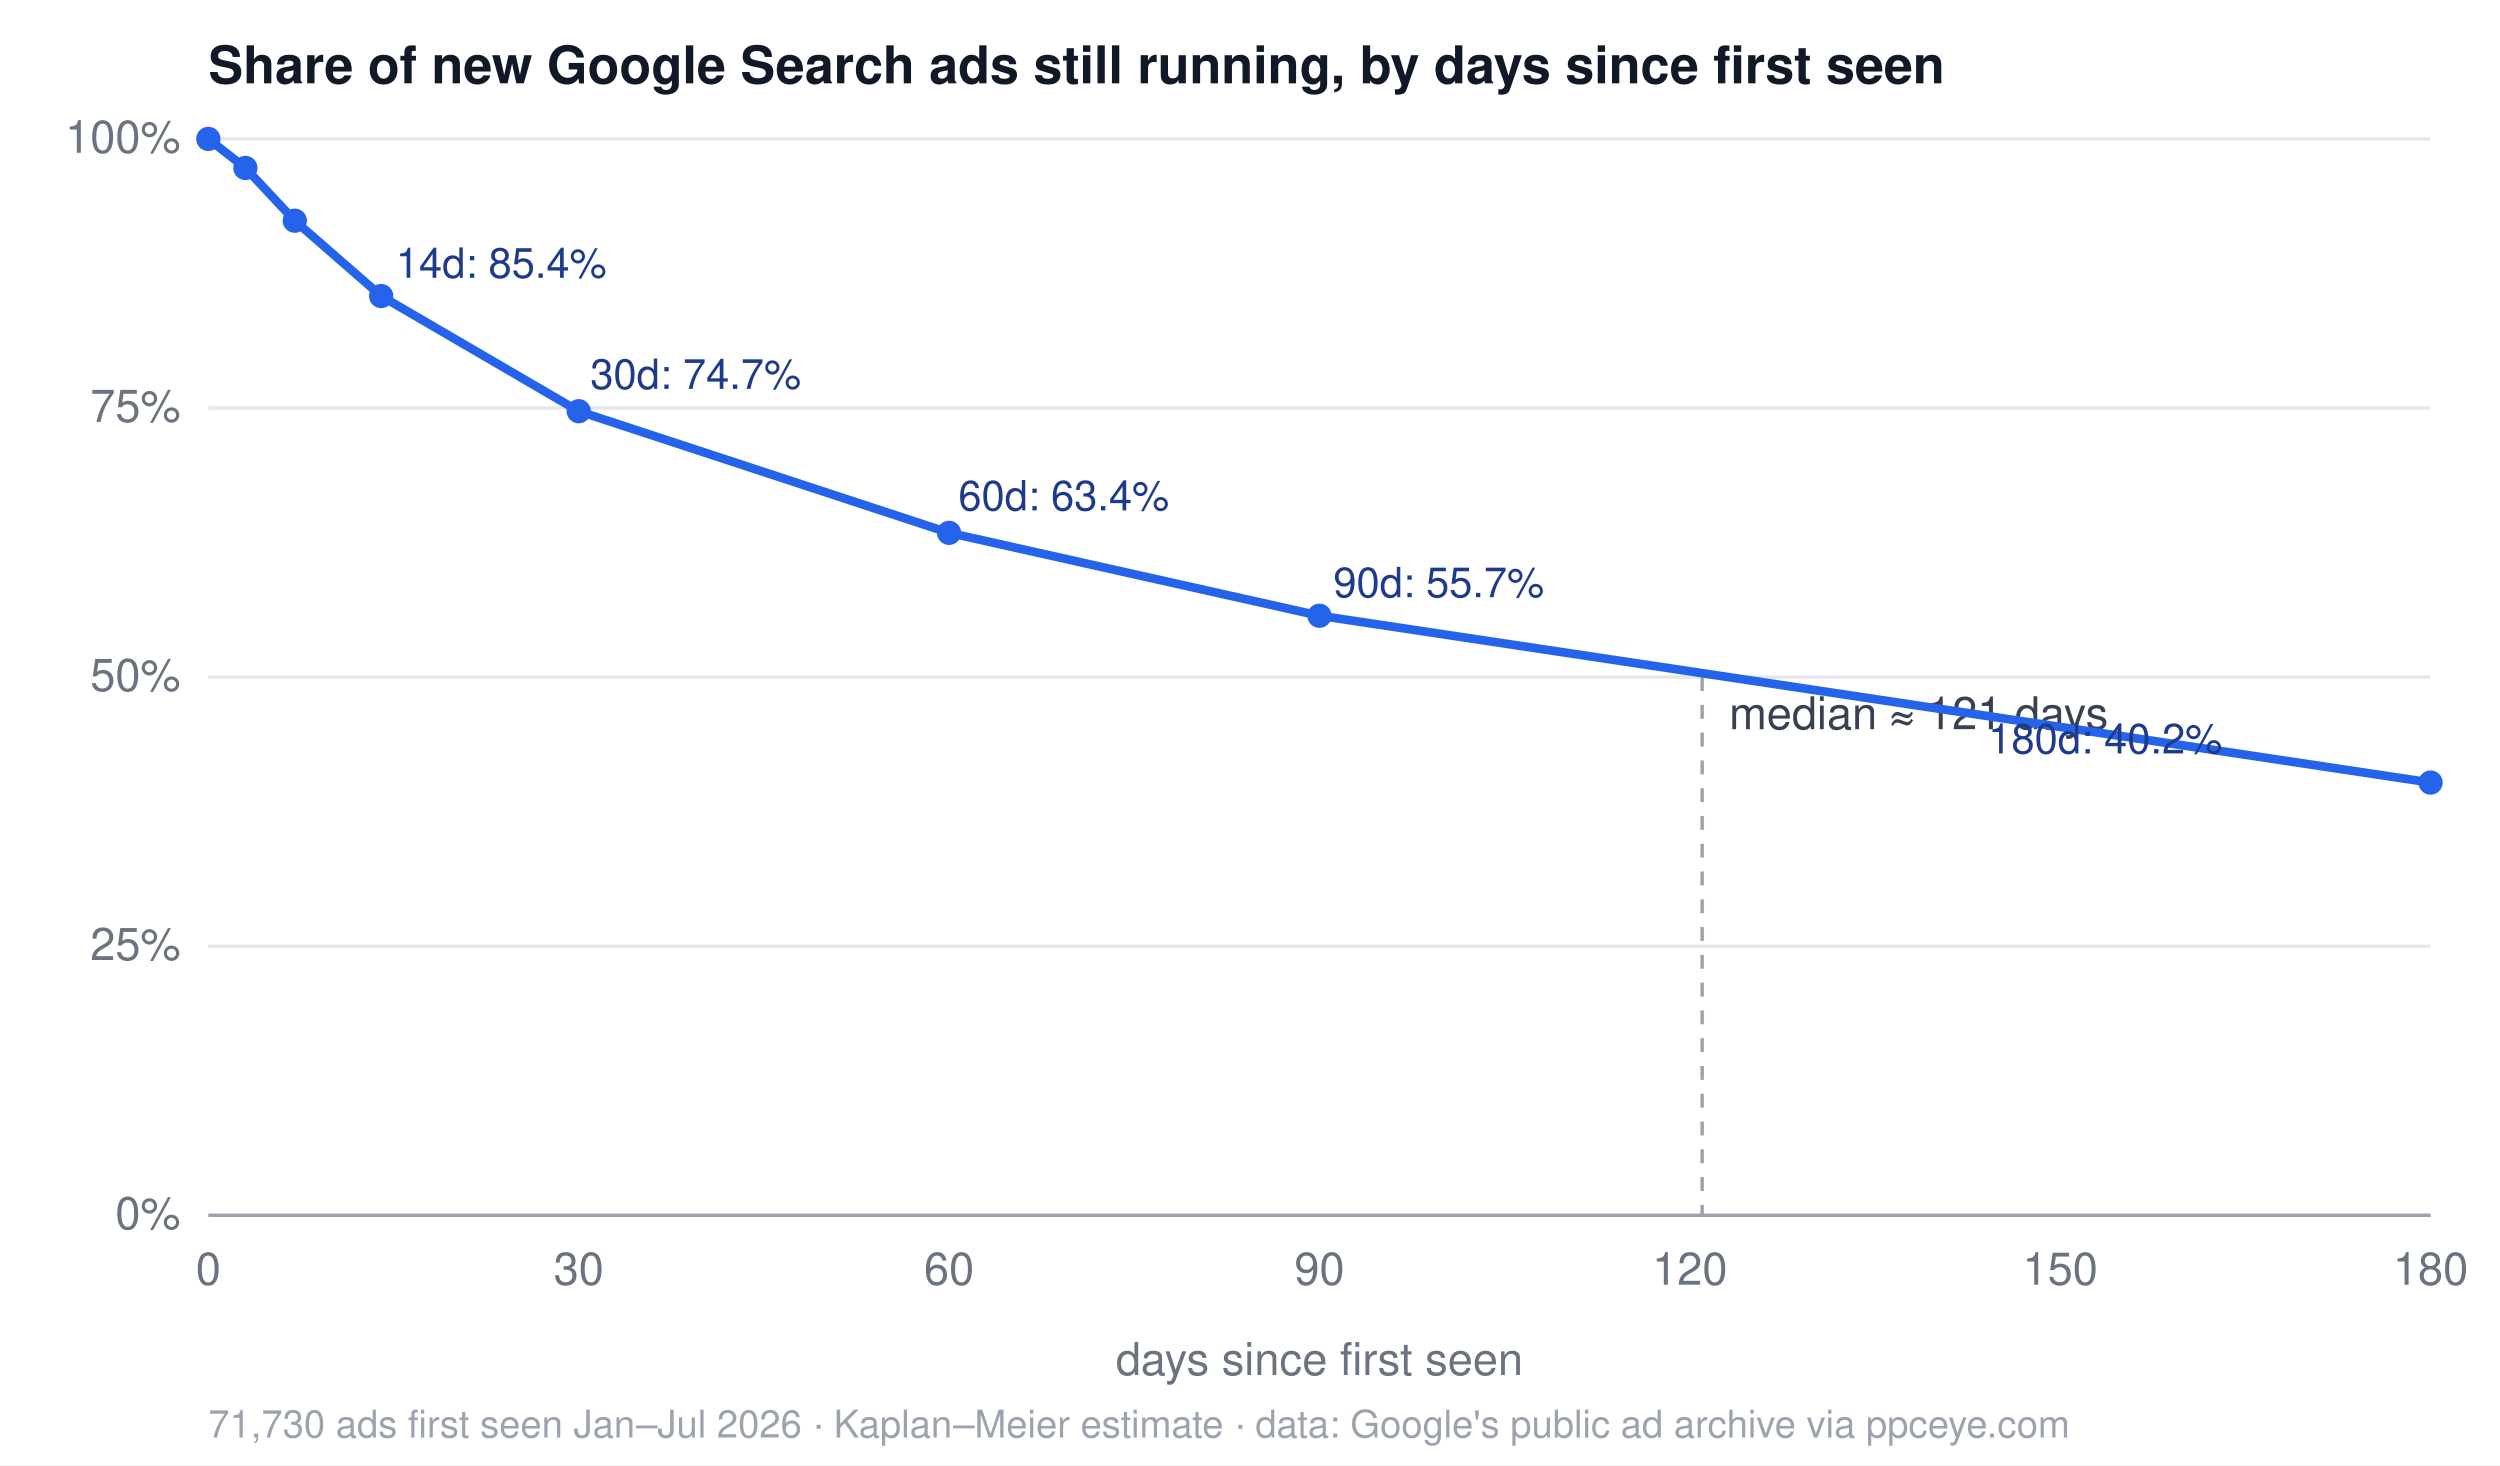
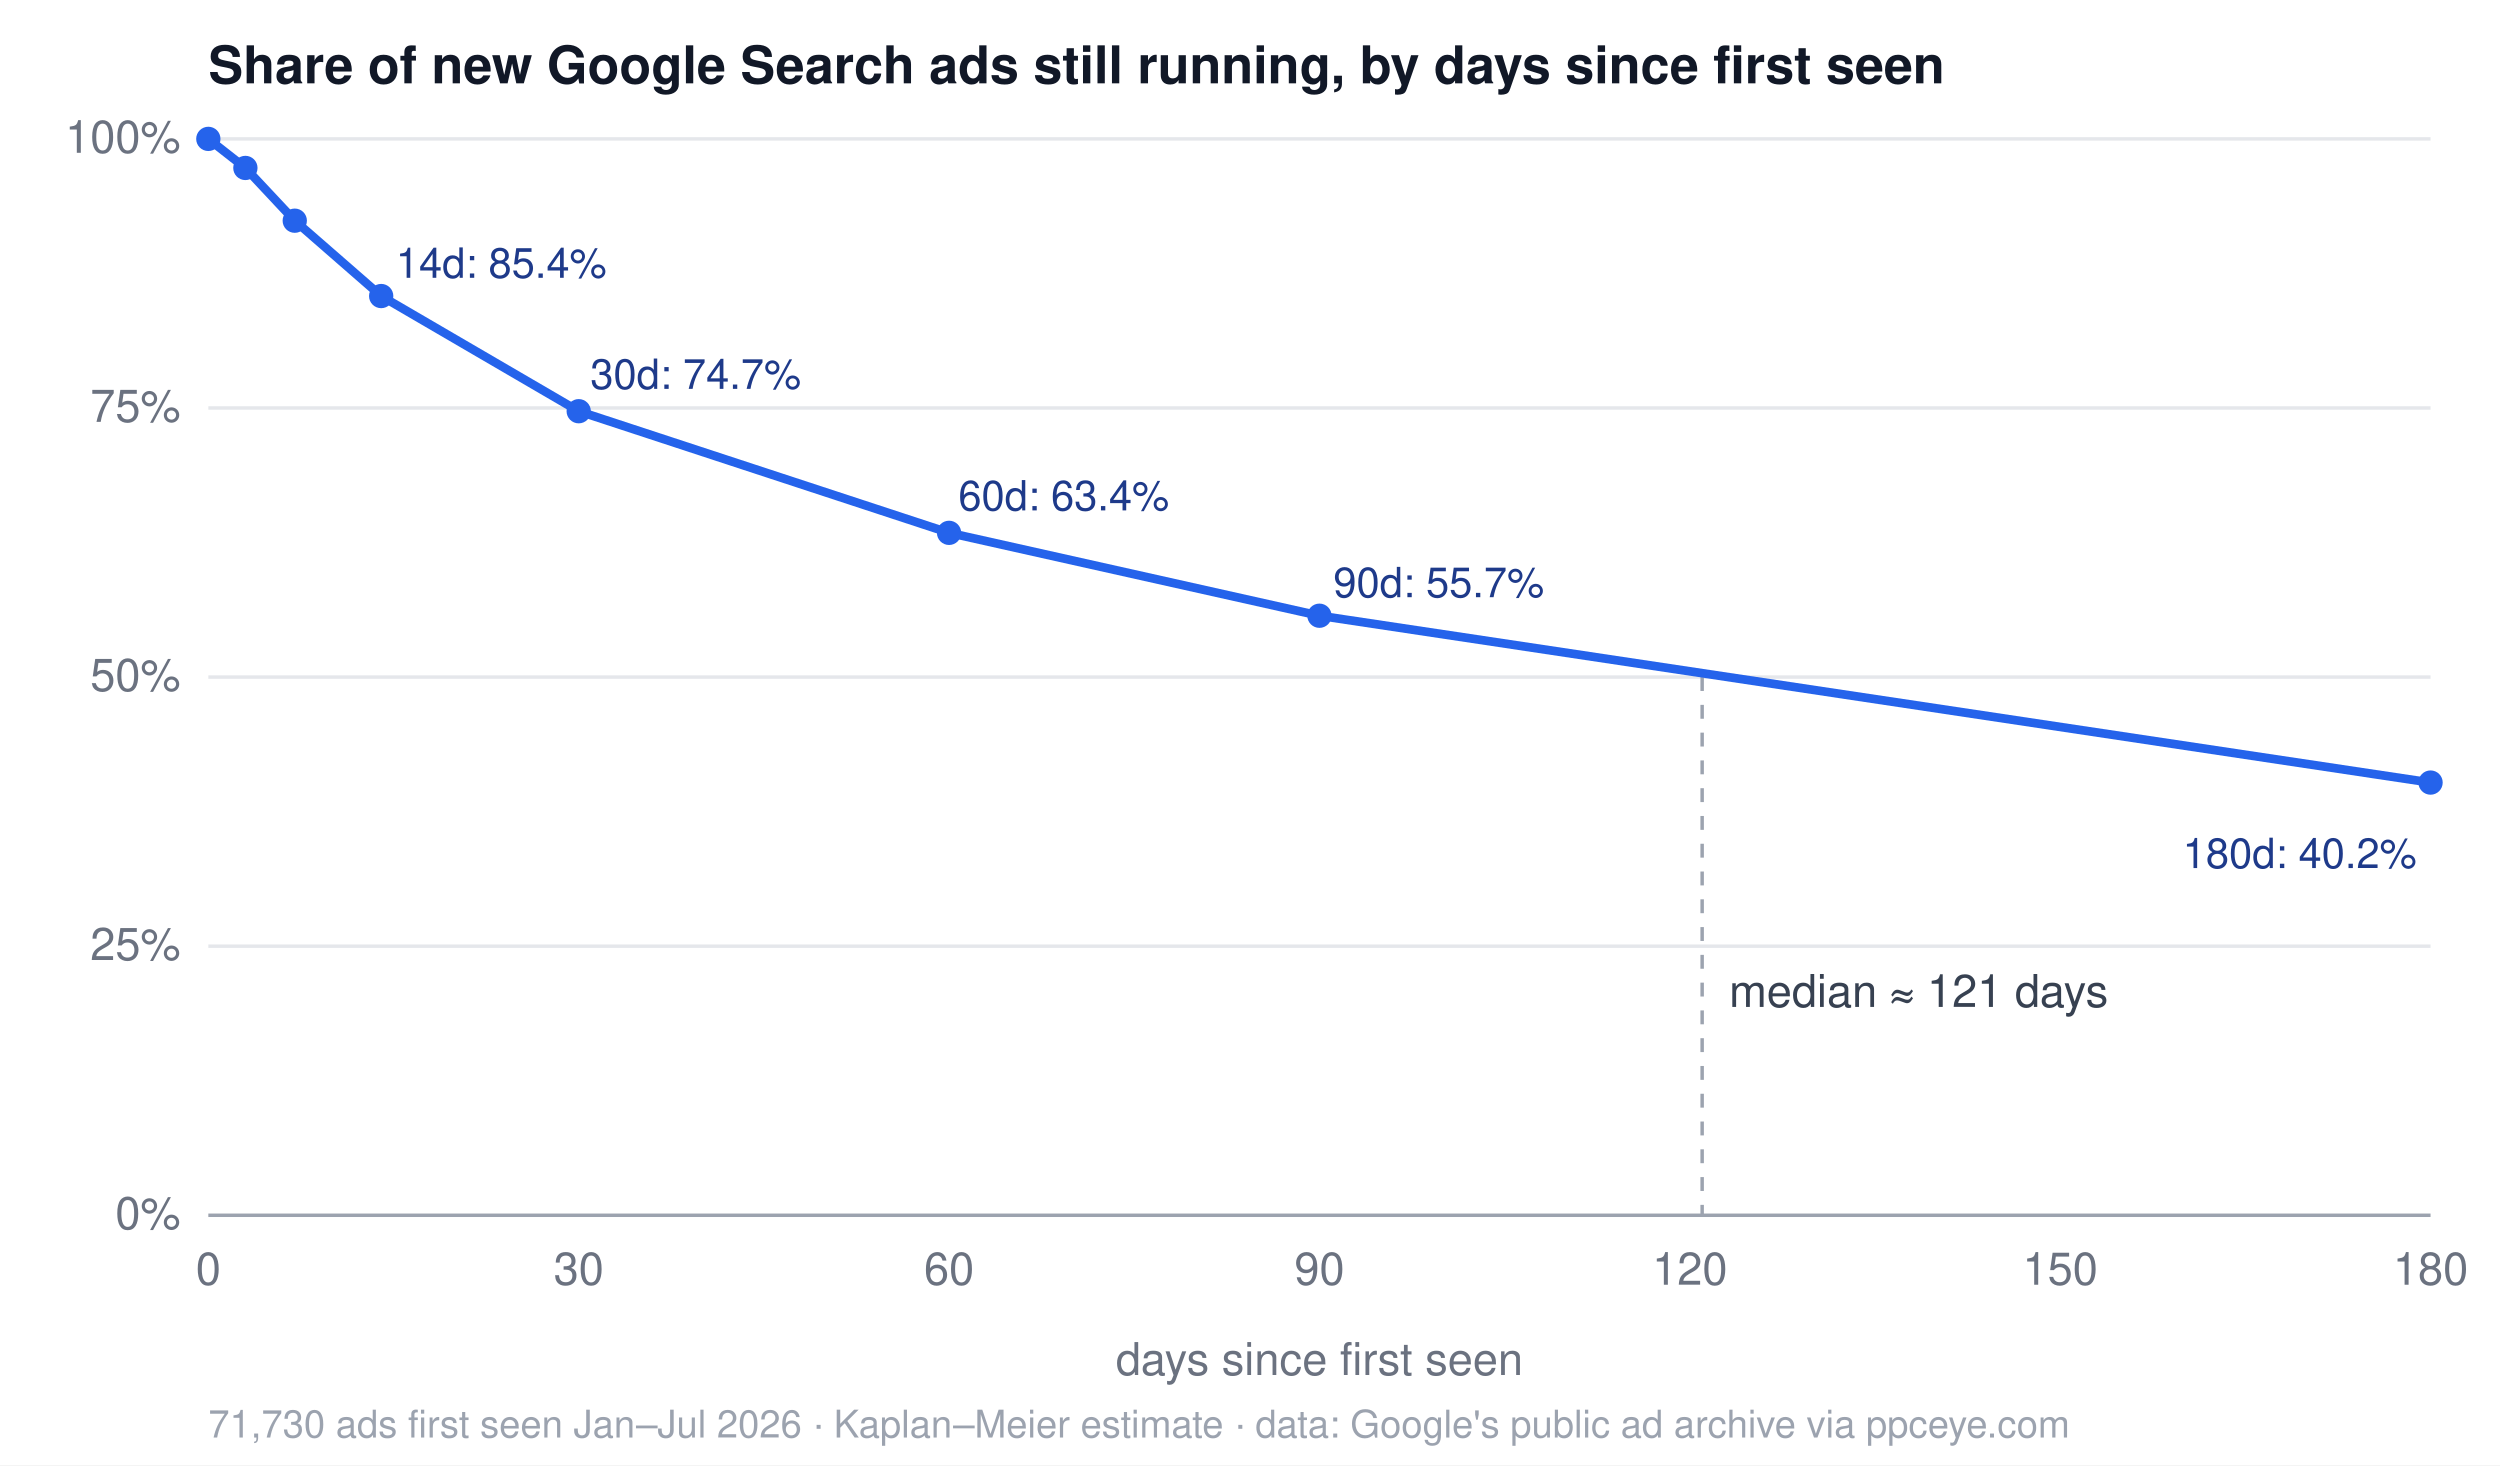
<svg xmlns="http://www.w3.org/2000/svg" viewBox="0 0 720 422" width="720" height="422" font-family="-apple-system, Segoe UI, Helvetica, Arial, sans-serif" font-size="13">
  <rect width="720" height="422" fill="#ffffff" />
  <text x="60" y="24" font-size="15" font-weight="600" fill="#111827">Share of new Google Search ads still running, by days since first seen</text>
  <g stroke="#e5e7eb" stroke-width="1">
    <line x1="60" y1="40" x2="700" y2="40" />
    <line x1="60" y1="117.5" x2="700" y2="117.5" />
    <line x1="60" y1="195" x2="700" y2="195" />
    <line x1="60" y1="272.5" x2="700" y2="272.5" />
  </g>
  <line x1="60" y1="350" x2="700" y2="350" stroke="#9ca3af" />
  <g fill="#6b7280" text-anchor="end">
    <text x="52" y="44">100%</text>
    <text x="52" y="121.5">75%</text>
    <text x="52" y="199">50%</text>
    <text x="52" y="276.5">25%</text>
    <text x="52" y="354">0%</text>
  </g>
  <g fill="#6b7280" text-anchor="middle">
    <text x="60" y="370">0</text>
    <text x="166.67" y="370">30</text>
    <text x="273.33" y="370">60</text>
    <text x="380" y="370">90</text>
    <text x="486.67" y="370">120</text>
    <text x="593.33" y="370">150</text>
    <text x="700" y="370">180</text>
    <text x="380" y="396">days since first seen</text>
  </g>
  <line x1="490.22" y1="195" x2="490.22" y2="350" stroke="#9ca3af" stroke-dasharray="4 4" />
-   <text x="498" y="210" fill="#374151">median ≈ 121 days</text>
+   <text x="498" y="290" fill="#374151">median ≈ 121 days</text>
  <polyline fill="none" stroke="#2563eb" stroke-width="2.5" points="60,40 70.67,48.37 84.89,63.56 109.78,85.26 166.67,118.43 273.33,153.46 380,177.33 700,225.38" />
  <g fill="#2563eb">
    <circle cx="60" cy="40" r="3.5" />
    <circle cx="70.67" cy="48.37" r="3.5" />
    <circle cx="84.89" cy="63.56" r="3.5" />
    <circle cx="109.78" cy="85.26" r="3.5" />
    <circle cx="166.67" cy="118.43" r="3.5" />
    <circle cx="273.33" cy="153.46" r="3.5" />
    <circle cx="380" cy="177.33" r="3.5" />
    <circle cx="700" cy="225.38" r="3.5" />
  </g>
  <g fill="#1e3a8a" font-size="12">
    <text x="114" y="80">14d: 85.4%</text>
    <text x="170" y="112">30d: 74.7%</text>
    <text x="276" y="147">60d: 63.4%</text>
    <text x="384" y="172">90d: 55.7%</text>
-     <text x="640" y="217" text-anchor="end">180d: 40.2%</text>
+     <text x="696" y="250" text-anchor="end">180d: 40.2%</text>
  </g>
  <text x="60" y="414" font-size="11" fill="#9ca3af">71,730 ads first seen Jan–Jul 2026 · Kaplan–Meier estimate · data: Google's public ad archive via ppceye.com</text>
</svg>
